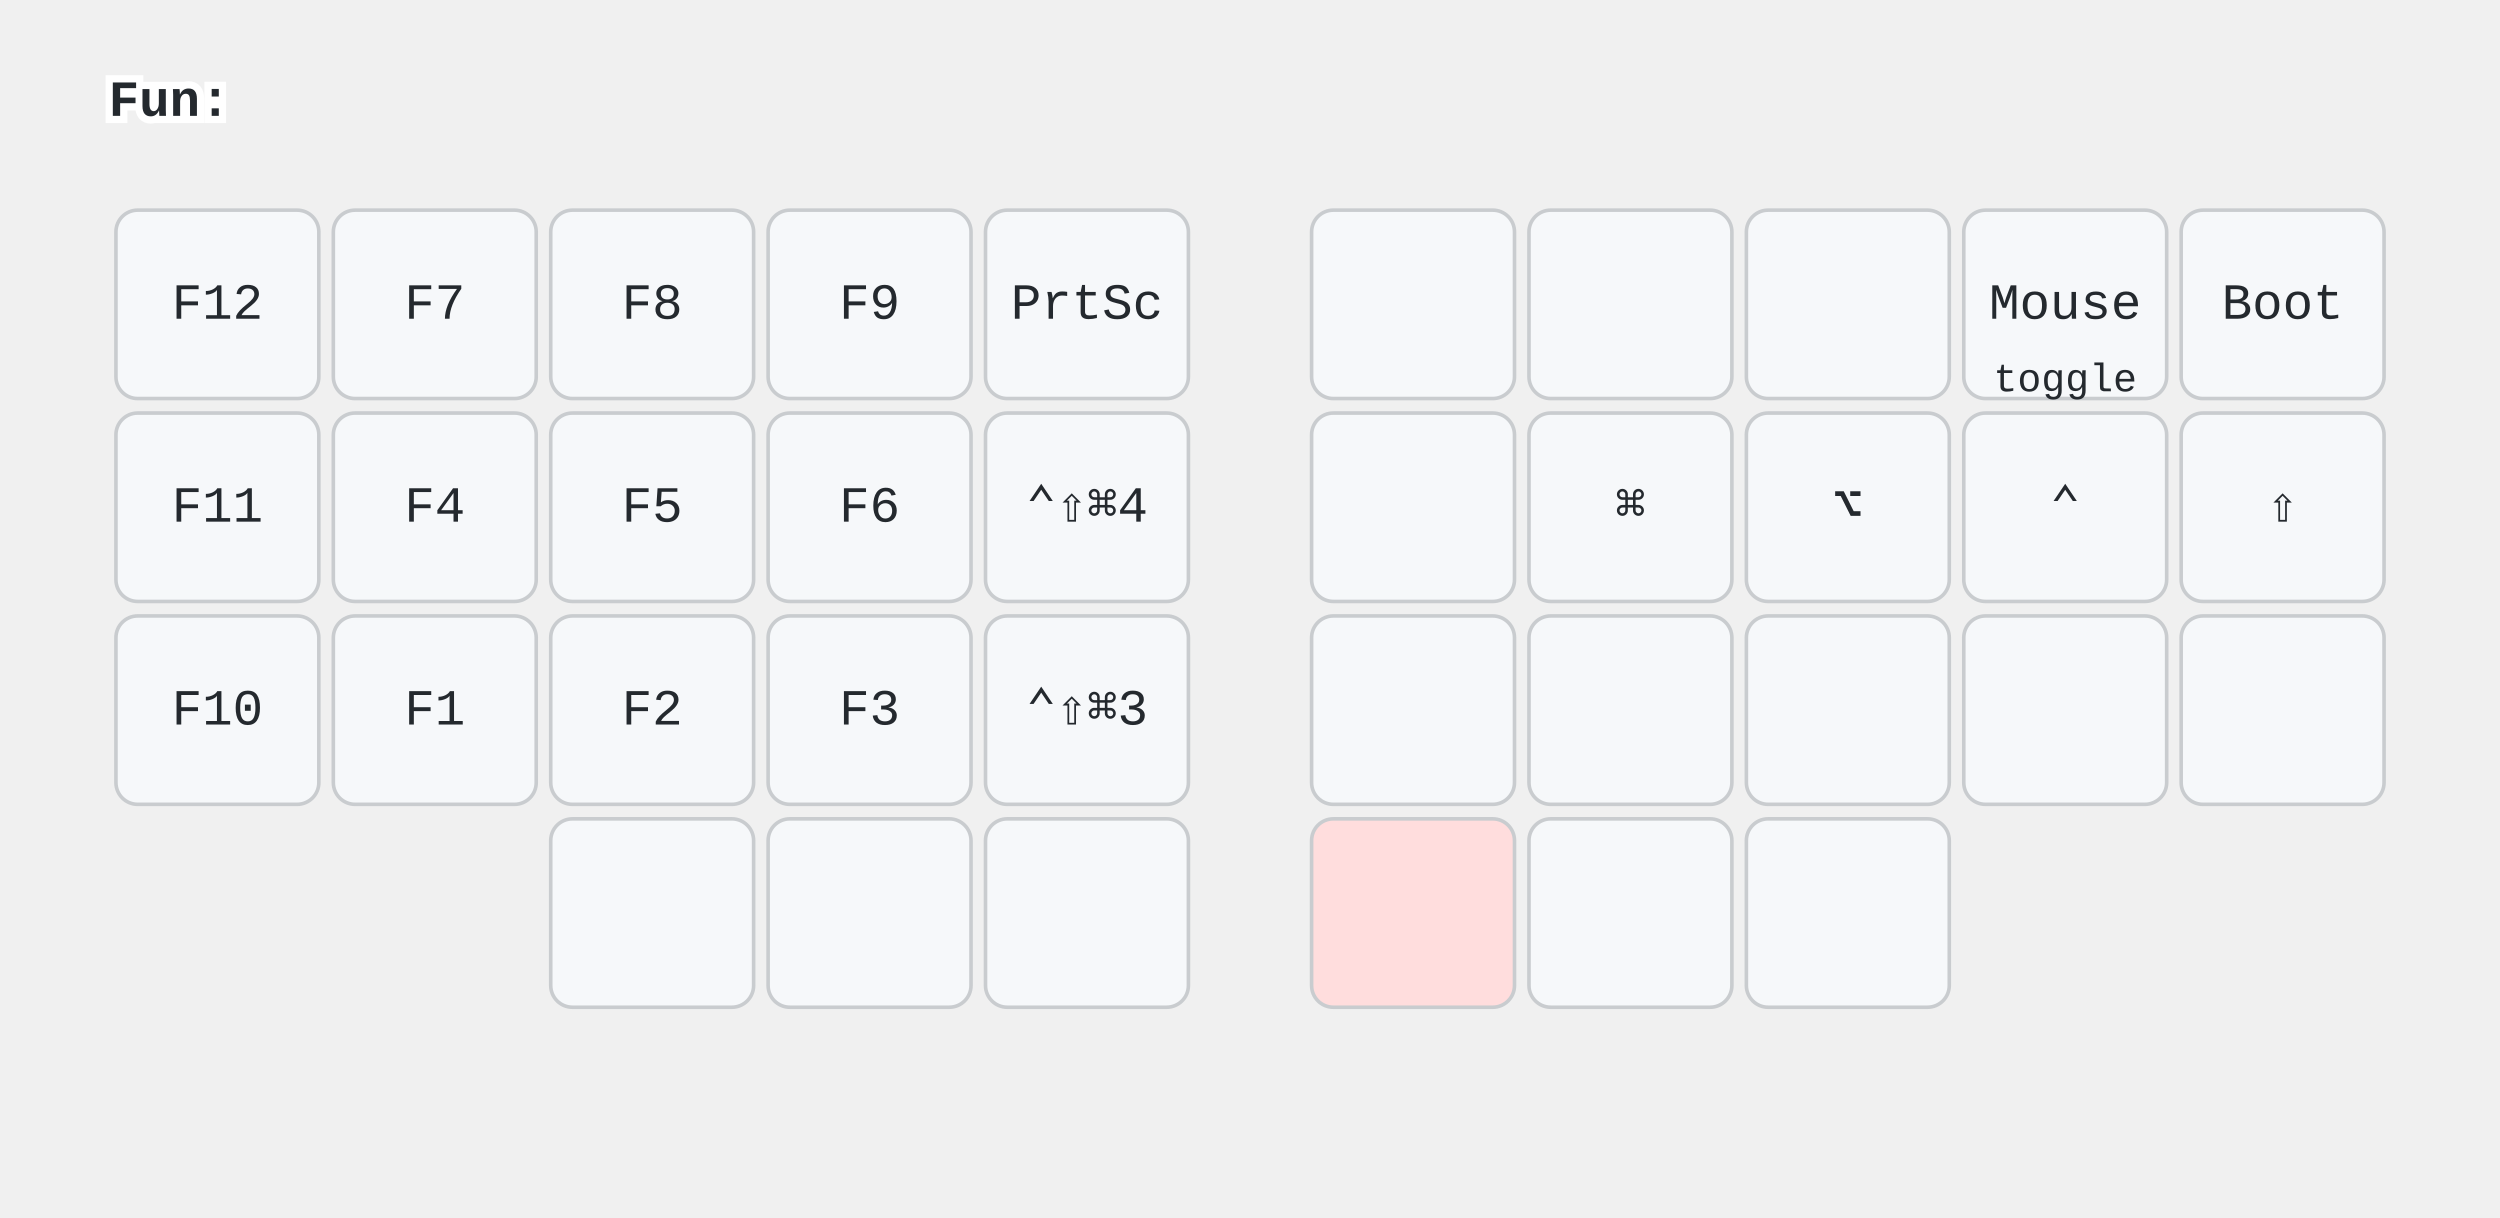
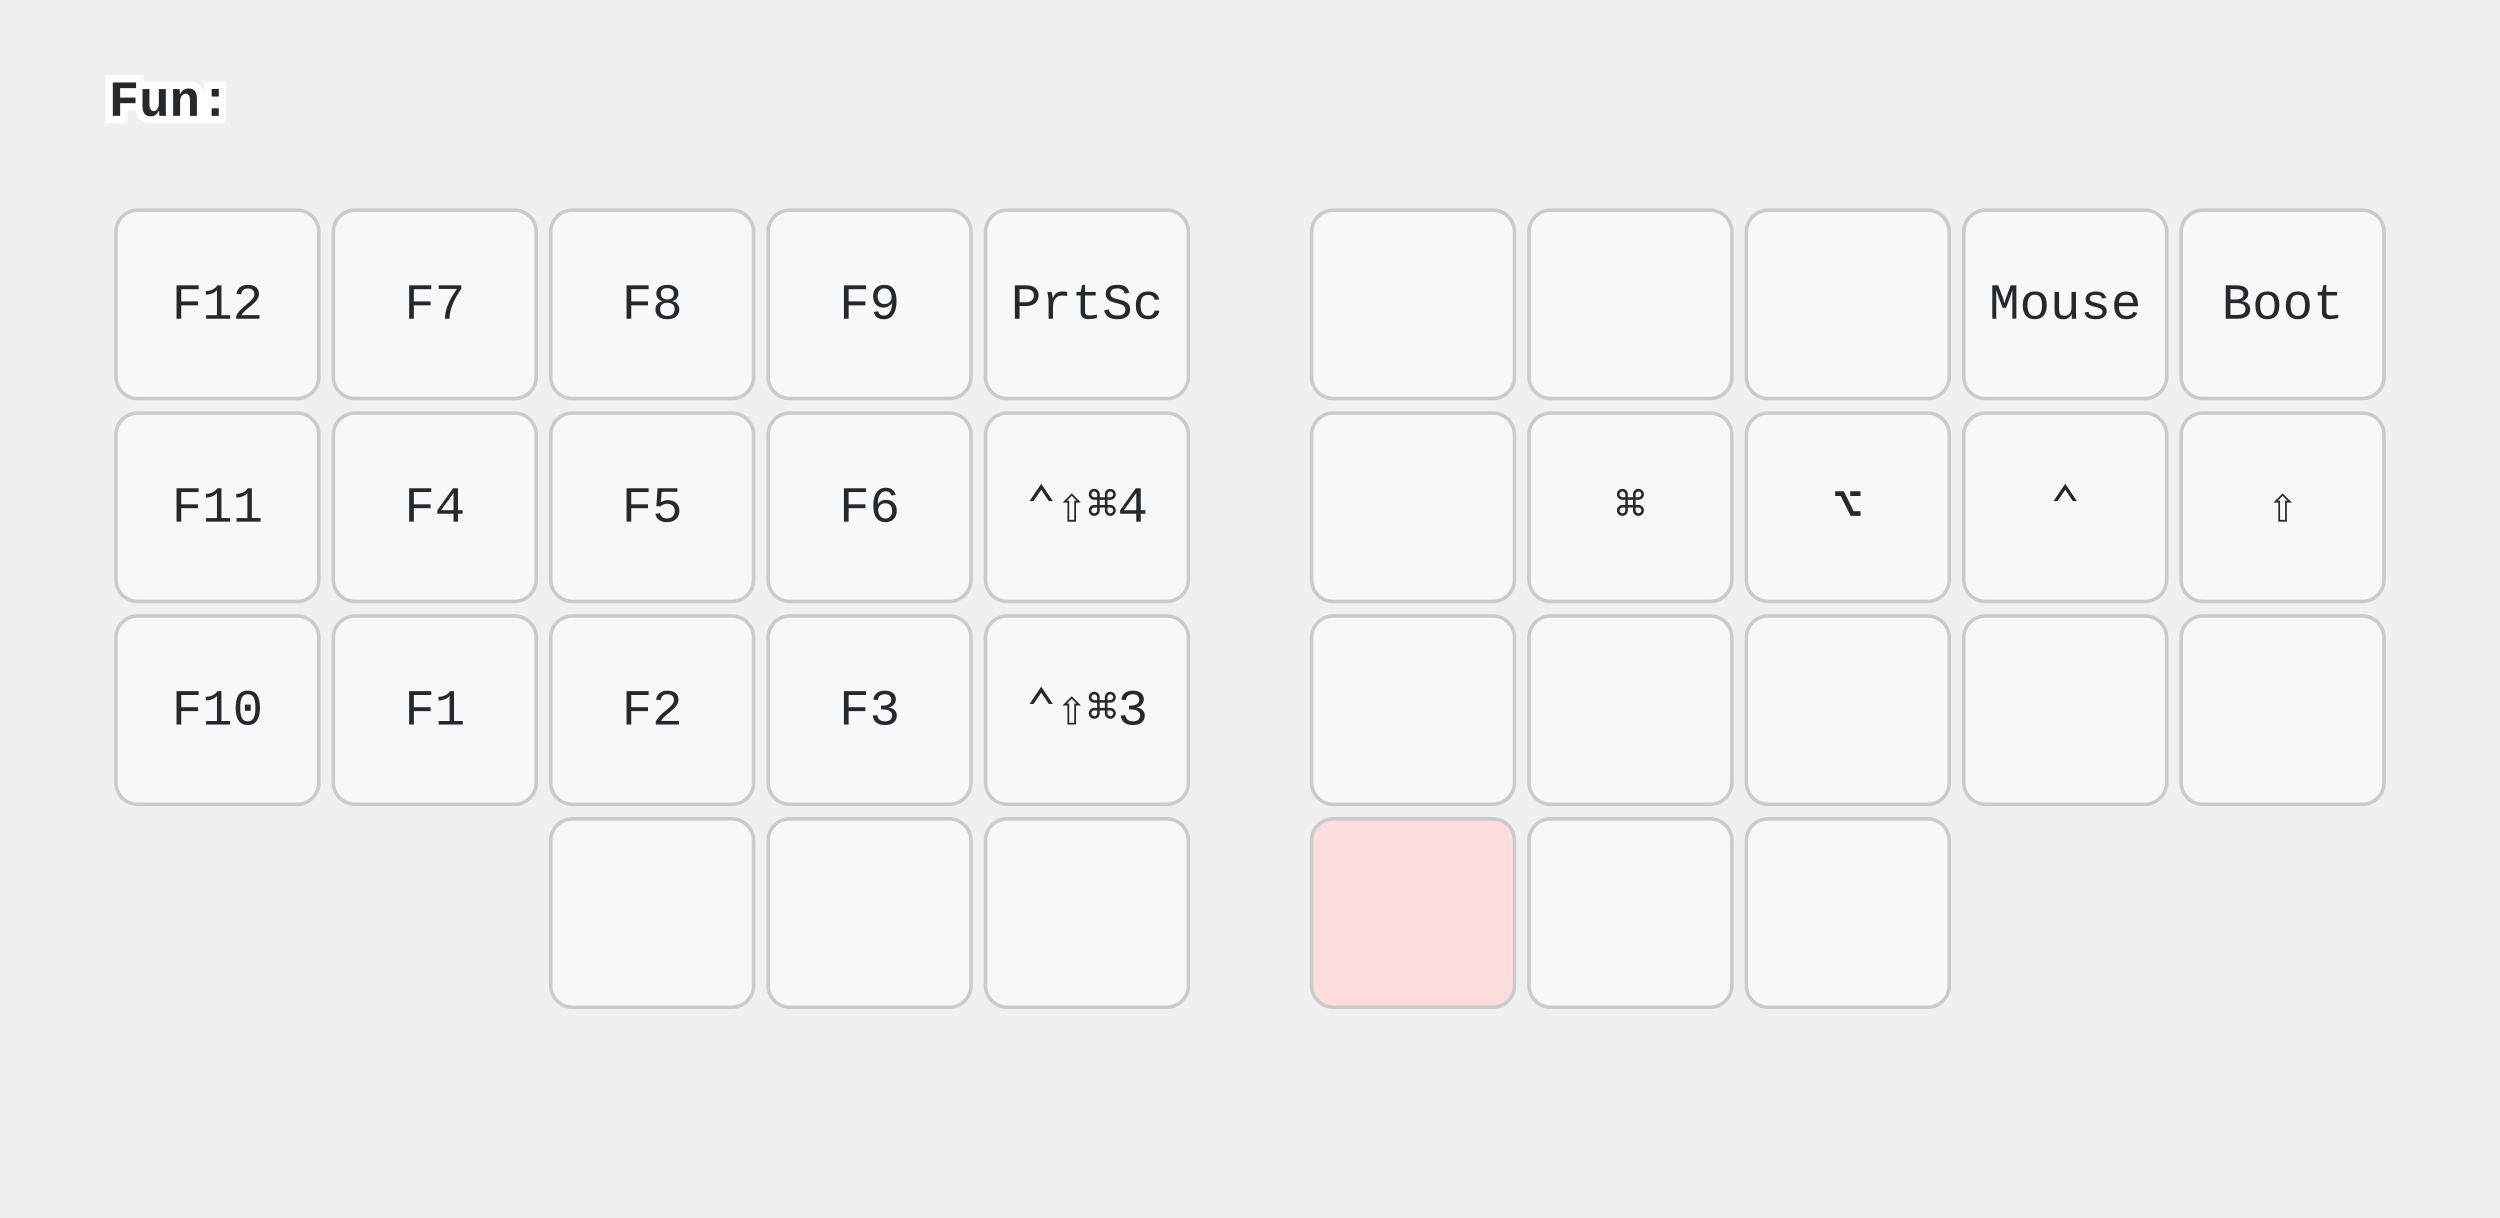
<svg xmlns="http://www.w3.org/2000/svg" width="690" height="336" viewBox="0 0 690 336" class="keymap">
  <style>/* inherit to force styles through use tags */
svg path {
    fill: inherit;
}

/* font and background color specifications */
svg.keymap {
    font-family: SFMono-Regular,Consolas,Liberation Mono,Menlo,monospace;
    font-size: 14px;
    font-kerning: normal;
    text-rendering: optimizeLegibility;
    fill: #24292e;
}

/* default key styling */
rect.key {
    fill: #f6f8fa;
}

rect.key, rect.combo {
    stroke: #c9cccf;
    stroke-width: 1;
}

/* default key side styling, only used is draw_key_sides is set */
rect.side {
    filter: brightness(90%);
}

/* color accent for combo boxes */
rect.combo, rect.combo-separate {
    fill: #cdf;
}

/* color accent for held keys */
rect.held, rect.combo.held {
    fill: #fdd;
}

/* color accent for ghost (optional) keys */
rect.ghost, rect.combo.ghost {
    stroke-dasharray: 4, 4;
    stroke-width: 2;
}

text {
    text-anchor: middle;
    dominant-baseline: middle;
}

/* styling for layer labels */
text.label {
    font-weight: bold;
    text-anchor: start;
    stroke: white;
    stroke-width: 4;
    paint-order: stroke;
}

/* styling for optional footer */
text.footer {
    text-anchor: end;
    dominant-baseline: auto;
    stroke: white;
    stroke-width: 4;
    paint-order: stroke;
}

/* styling for combo tap, and key non-tap label text */
text.combo, text.hold, text.shifted, text.left, text.right, text.tl, text.tr, text.bl, text.br {
    font-size: 11px;
}

text.hold, text.bl, text.br {
    text-anchor: middle;
    dominant-baseline: auto;
}

text.shifted, text.tl, text.tr {
    text-anchor: middle;
    dominant-baseline: hanging;
}

text.left, text.tl, text.bl {
    text-anchor: start;
}

text.right, text.tr, text.br {
    text-anchor: end;
}

text.layer-activator {
    text-decoration: underline;
}

/* styling for hold/shifted label text in combo box */
text.combo.hold, text.combo.shifted, text.combo.left, text.combo.right {
    font-size: 8px;
}

/* lighter symbol for transparent keys */
text.trans {
    fill: #7b7e81;
}

/* styling for combo dendrons */
path.combo {
    stroke-width: 1;
    stroke: gray;
    fill: none;
}

/* Start Tabler Icons Cleanup */
/* cannot use height/width with glyphs */
.icon-tabler &gt; path {
    fill: inherit;
    stroke: inherit;
    stroke-width: 2;
}
/* hide tabler's default box */
.icon-tabler &gt; path[stroke="none"][fill="none"] {
    visibility: hidden;
}
/* End Tabler Icons Cleanup */
</style>
  <g transform="translate(30, 0)" class="layer-Fun">
    <text x="0" y="28" class="label" id="Fun">Fun:</text>
    <g transform="translate(0, 56)">
      <g transform="translate(30, 28)" class="key keypos-0">
        <rect rx="6" ry="6" x="-28" y="-26" width="56" height="52" class="key" />
        <text x="0" y="0" class="key tap">F12</text>
      </g>
      <g transform="translate(90, 28)" class="key keypos-1">
        <rect rx="6" ry="6" x="-28" y="-26" width="56" height="52" class="key" />
        <text x="0" y="0" class="key tap">F7</text>
      </g>
      <g transform="translate(150, 28)" class="key keypos-2">
        <rect rx="6" ry="6" x="-28" y="-26" width="56" height="52" class="key" />
        <text x="0" y="0" class="key tap">F8</text>
      </g>
      <g transform="translate(210, 28)" class="key keypos-3">
        <rect rx="6" ry="6" x="-28" y="-26" width="56" height="52" class="key" />
        <text x="0" y="0" class="key tap">F9</text>
      </g>
      <g transform="translate(270, 28)" class="key keypos-4">
        <rect rx="6" ry="6" x="-28" y="-26" width="56" height="52" class="key" />
        <text x="0" y="0" class="key tap">PrtSc</text>
      </g>
      <g transform="translate(360, 28)" class="key keypos-5">
        <rect rx="6" ry="6" x="-28" y="-26" width="56" height="52" class="key" />
      </g>
      <g transform="translate(420, 28)" class="key keypos-6">
        <rect rx="6" ry="6" x="-28" y="-26" width="56" height="52" class="key" />
      </g>
      <g transform="translate(480, 28)" class="key keypos-7">
        <rect rx="6" ry="6" x="-28" y="-26" width="56" height="52" class="key" />
      </g>
      <g transform="translate(540, 28)" class="key keypos-8">
        <rect rx="6" ry="6" x="-28" y="-26" width="56" height="52" class="key" />
        <text x="0" y="0" class="key tap">Mouse</text>
-         <text x="0" y="24" class="key hold">toggle</text>
      </g>
      <g transform="translate(600, 28)" class="key keypos-9">
        <rect rx="6" ry="6" x="-28" y="-26" width="56" height="52" class="key" />
        <text x="0" y="0" class="key tap">Boot</text>
      </g>
      <g transform="translate(30, 84)" class="key keypos-10">
        <rect rx="6" ry="6" x="-28" y="-26" width="56" height="52" class="key" />
        <text x="0" y="0" class="key tap">F11</text>
      </g>
      <g transform="translate(90, 84)" class="key keypos-11">
        <rect rx="6" ry="6" x="-28" y="-26" width="56" height="52" class="key" />
        <text x="0" y="0" class="key tap">F4</text>
      </g>
      <g transform="translate(150, 84)" class="key keypos-12">
        <rect rx="6" ry="6" x="-28" y="-26" width="56" height="52" class="key" />
        <text x="0" y="0" class="key tap">F5</text>
      </g>
      <g transform="translate(210, 84)" class="key keypos-13">
        <rect rx="6" ry="6" x="-28" y="-26" width="56" height="52" class="key" />
        <text x="0" y="0" class="key tap">F6</text>
      </g>
      <g transform="translate(270, 84)" class="key keypos-14">
        <rect rx="6" ry="6" x="-28" y="-26" width="56" height="52" class="key" />
        <text x="0" y="0" class="key tap">⌃⇧⌘4</text>
      </g>
      <g transform="translate(360, 84)" class="key keypos-15">
        <rect rx="6" ry="6" x="-28" y="-26" width="56" height="52" class="key" />
      </g>
      <g transform="translate(420, 84)" class="key keypos-16">
        <rect rx="6" ry="6" x="-28" y="-26" width="56" height="52" class="key" />
        <text x="0" y="0" class="key tap">⌘</text>
      </g>
      <g transform="translate(480, 84)" class="key keypos-17">
        <rect rx="6" ry="6" x="-28" y="-26" width="56" height="52" class="key" />
        <text x="0" y="0" class="key tap">⌥</text>
      </g>
      <g transform="translate(540, 84)" class="key keypos-18">
        <rect rx="6" ry="6" x="-28" y="-26" width="56" height="52" class="key" />
        <text x="0" y="0" class="key tap">⌃</text>
      </g>
      <g transform="translate(600, 84)" class="key keypos-19">
        <rect rx="6" ry="6" x="-28" y="-26" width="56" height="52" class="key" />
        <text x="0" y="0" class="key tap">⇧</text>
      </g>
      <g transform="translate(30, 140)" class="key keypos-20">
        <rect rx="6" ry="6" x="-28" y="-26" width="56" height="52" class="key" />
        <text x="0" y="0" class="key tap">F10</text>
      </g>
      <g transform="translate(90, 140)" class="key keypos-21">
        <rect rx="6" ry="6" x="-28" y="-26" width="56" height="52" class="key" />
        <text x="0" y="0" class="key tap">F1</text>
      </g>
      <g transform="translate(150, 140)" class="key keypos-22">
        <rect rx="6" ry="6" x="-28" y="-26" width="56" height="52" class="key" />
        <text x="0" y="0" class="key tap">F2</text>
      </g>
      <g transform="translate(210, 140)" class="key keypos-23">
        <rect rx="6" ry="6" x="-28" y="-26" width="56" height="52" class="key" />
        <text x="0" y="0" class="key tap">F3</text>
      </g>
      <g transform="translate(270, 140)" class="key keypos-24">
        <rect rx="6" ry="6" x="-28" y="-26" width="56" height="52" class="key" />
        <text x="0" y="0" class="key tap">⌃⇧⌘3</text>
      </g>
      <g transform="translate(360, 140)" class="key keypos-25">
        <rect rx="6" ry="6" x="-28" y="-26" width="56" height="52" class="key" />
      </g>
      <g transform="translate(420, 140)" class="key keypos-26">
        <rect rx="6" ry="6" x="-28" y="-26" width="56" height="52" class="key" />
      </g>
      <g transform="translate(480, 140)" class="key keypos-27">
        <rect rx="6" ry="6" x="-28" y="-26" width="56" height="52" class="key" />
      </g>
      <g transform="translate(540, 140)" class="key keypos-28">
        <rect rx="6" ry="6" x="-28" y="-26" width="56" height="52" class="key" />
      </g>
      <g transform="translate(600, 140)" class="key keypos-29">
        <rect rx="6" ry="6" x="-28" y="-26" width="56" height="52" class="key" />
      </g>
      <g transform="translate(150, 196)" class="key keypos-30">
        <rect rx="6" ry="6" x="-28" y="-26" width="56" height="52" class="key" />
      </g>
      <g transform="translate(210, 196)" class="key keypos-31">
        <rect rx="6" ry="6" x="-28" y="-26" width="56" height="52" class="key" />
      </g>
      <g transform="translate(270, 196)" class="key keypos-32">
        <rect rx="6" ry="6" x="-28" y="-26" width="56" height="52" class="key" />
      </g>
      <g transform="translate(360, 196)" class="key held keypos-33">
        <rect rx="6" ry="6" x="-28" y="-26" width="56" height="52" class="key held" />
      </g>
      <g transform="translate(420, 196)" class="key keypos-34">
        <rect rx="6" ry="6" x="-28" y="-26" width="56" height="52" class="key" />
      </g>
      <g transform="translate(480, 196)" class="key keypos-35">
        <rect rx="6" ry="6" x="-28" y="-26" width="56" height="52" class="key" />
      </g>
    </g>
  </g>
</svg>
